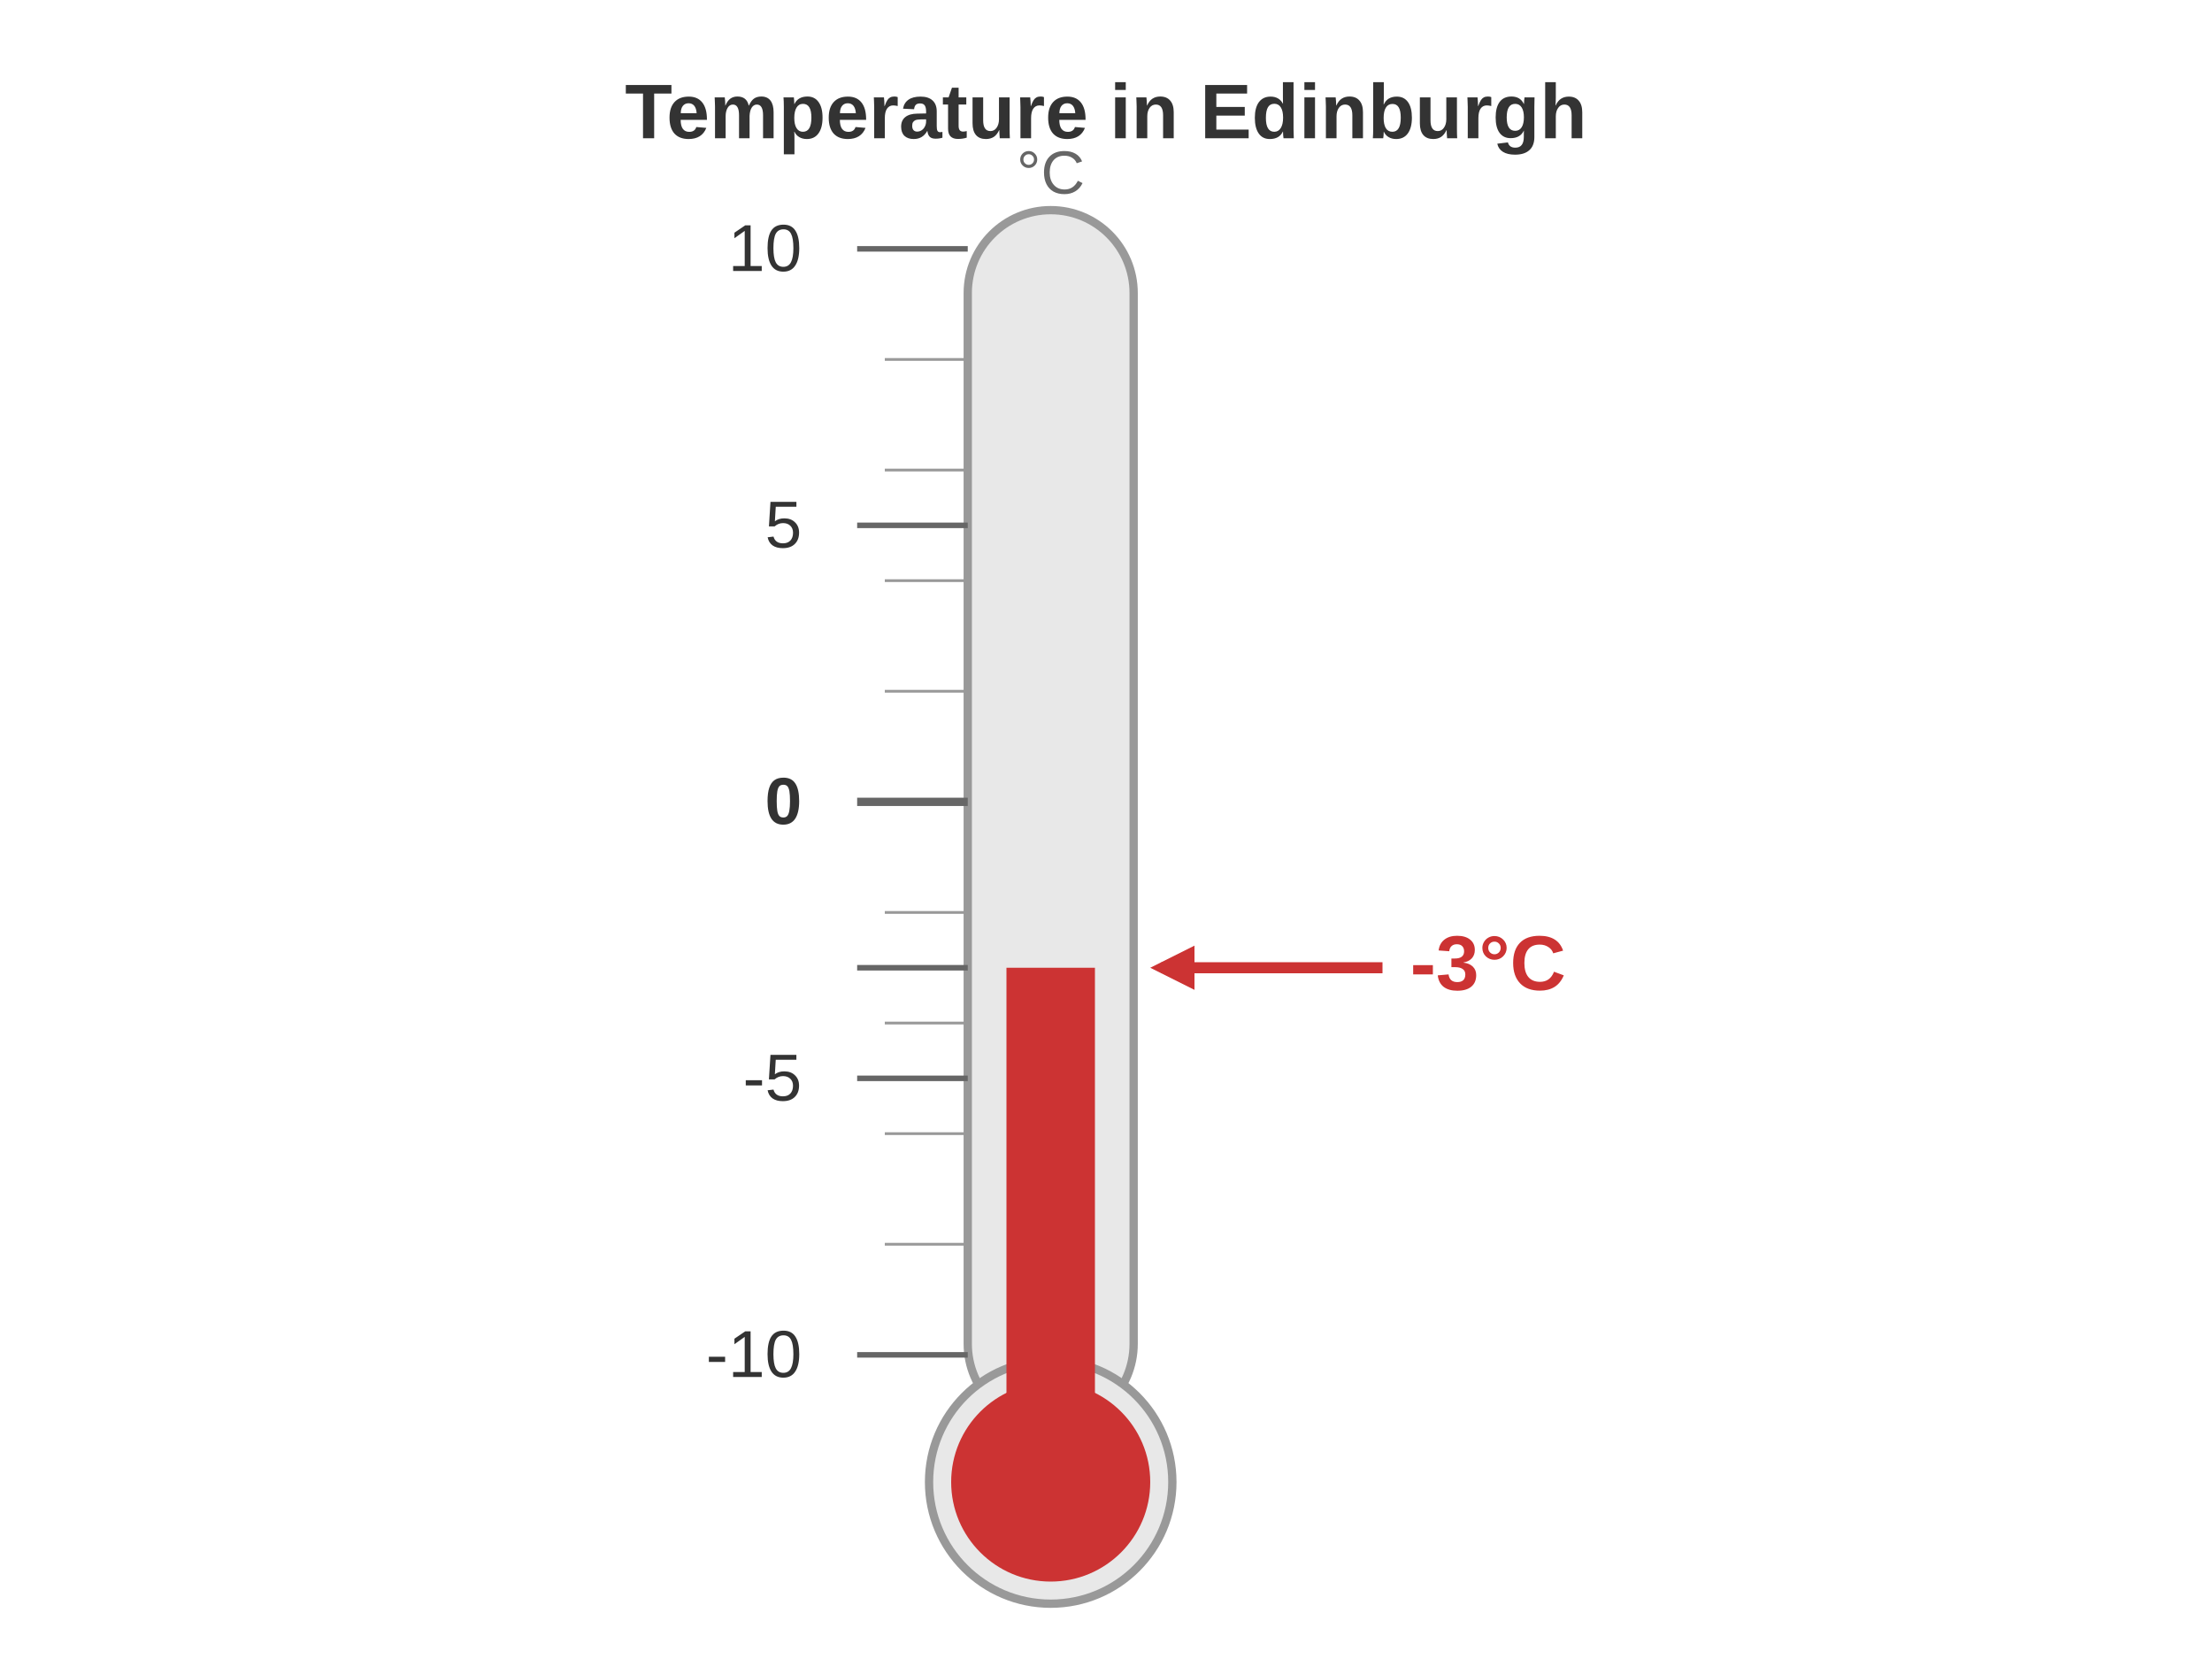
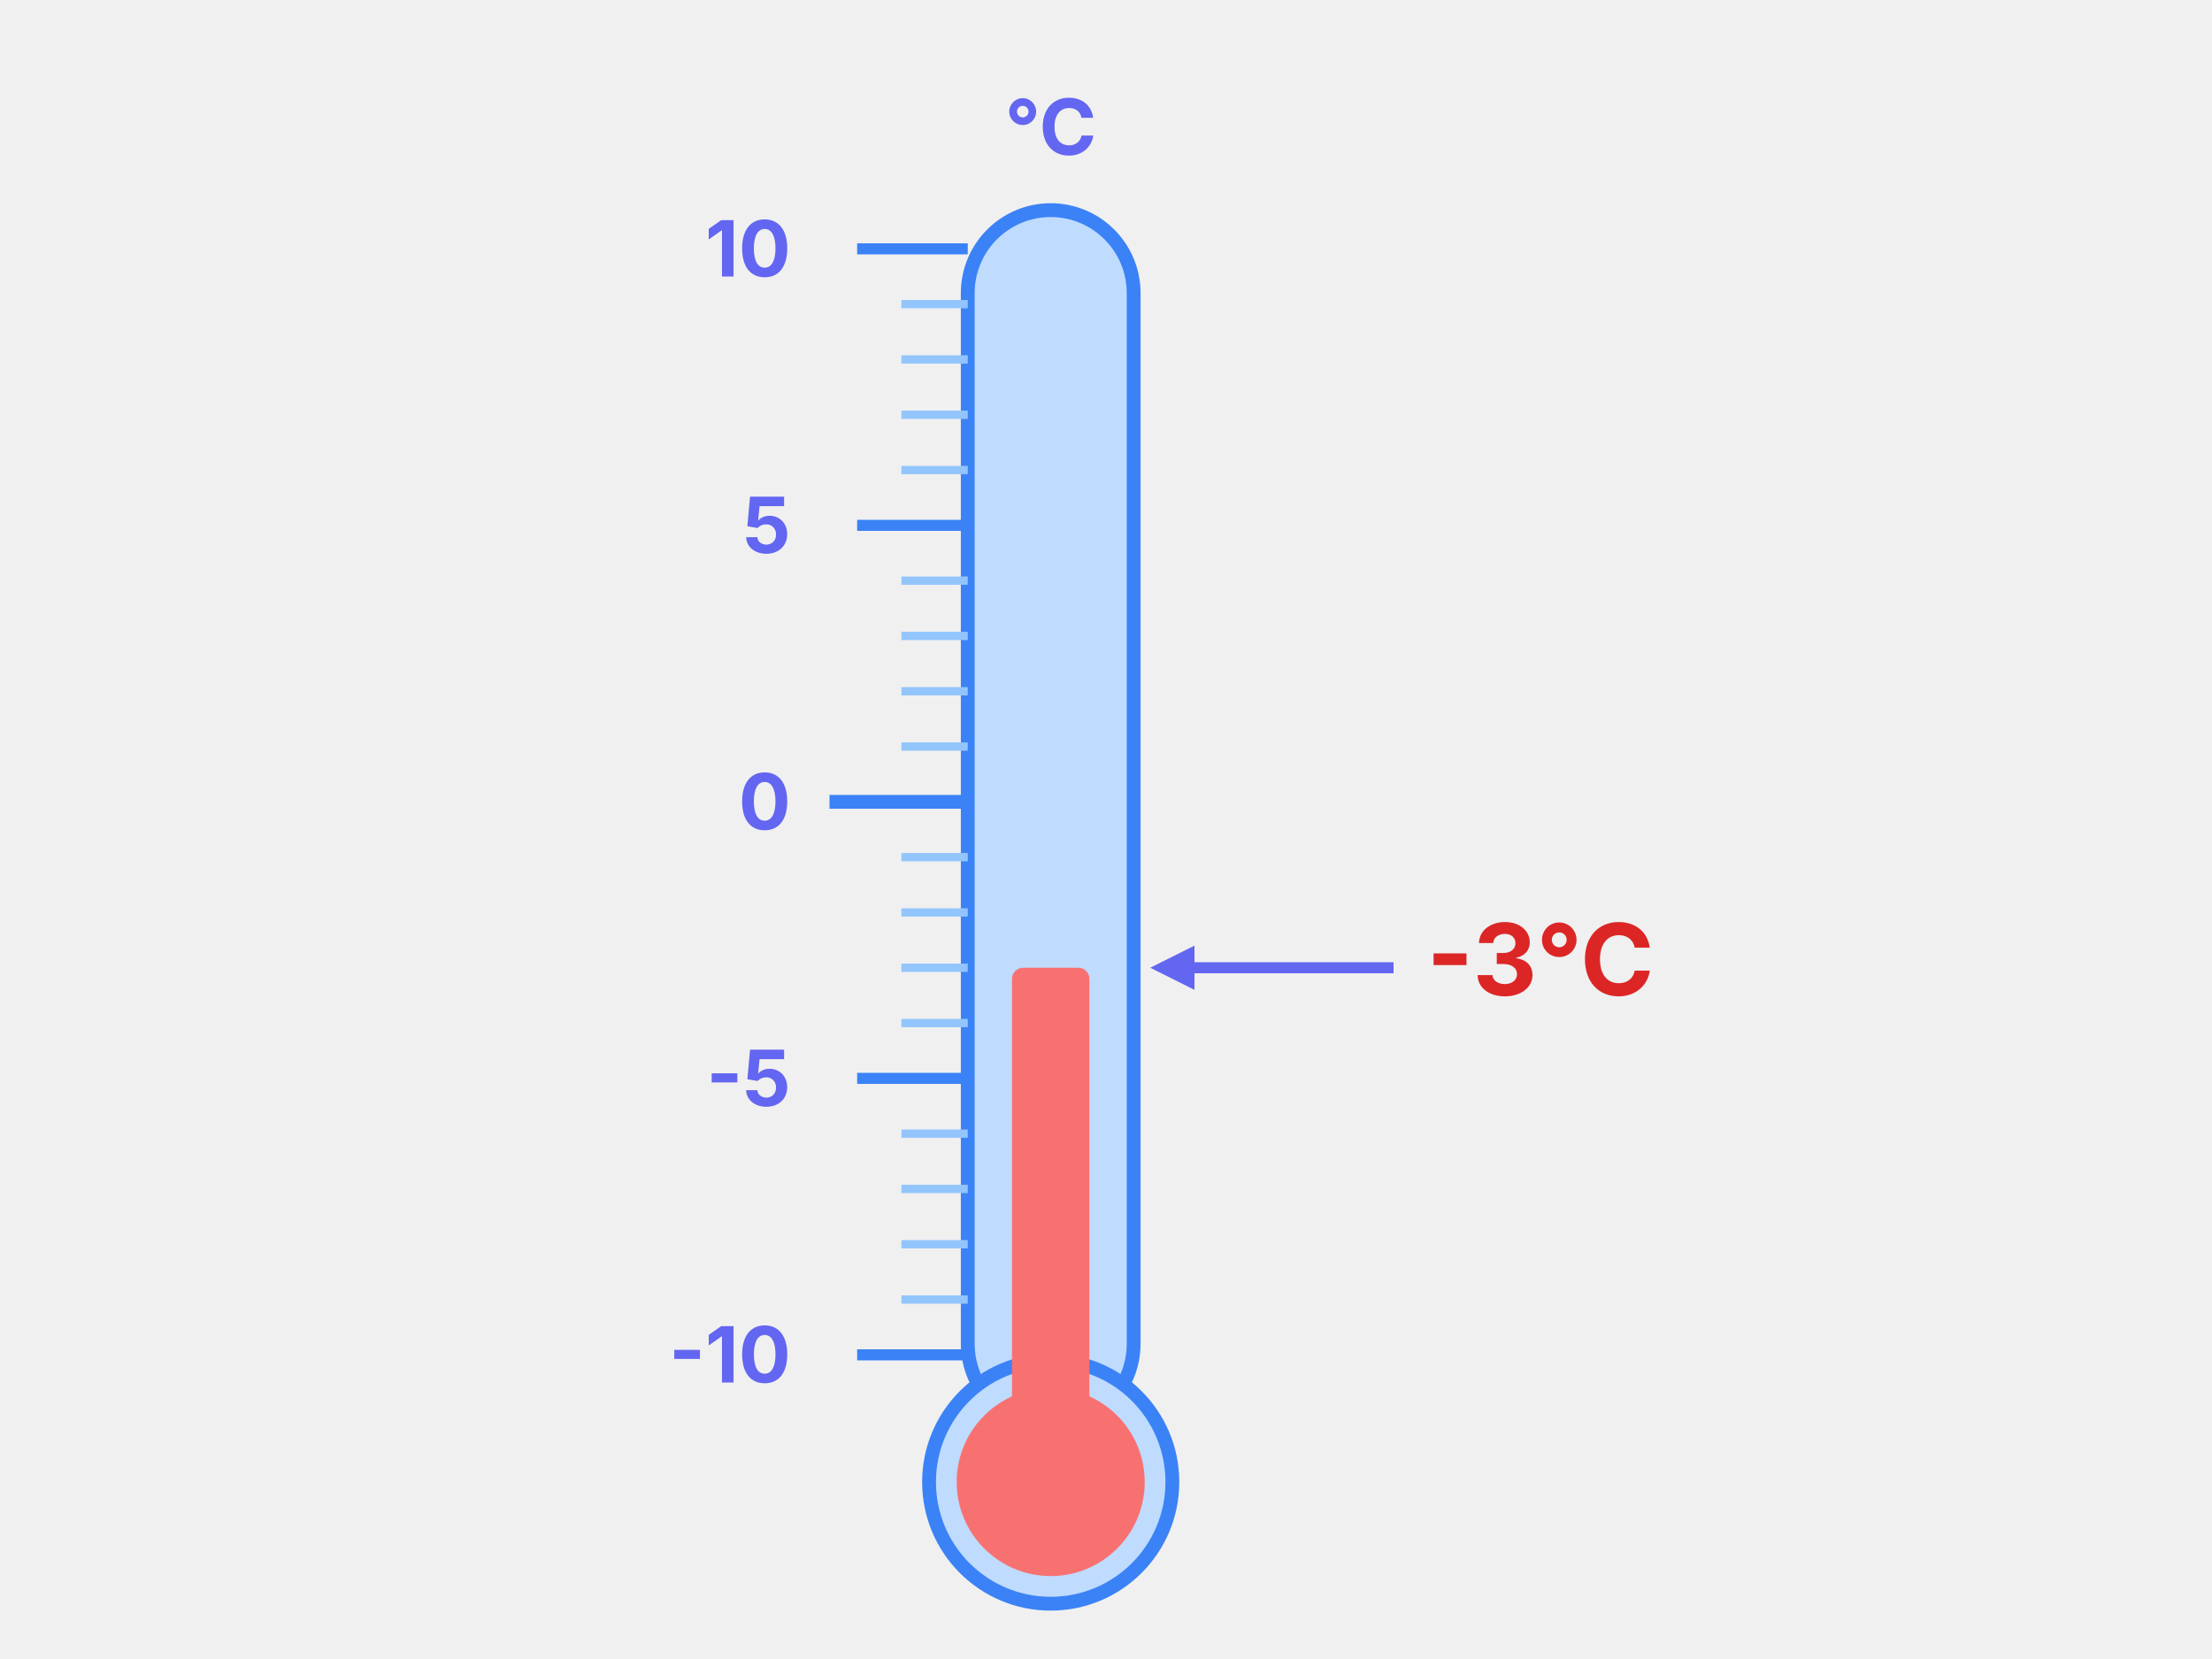
<svg xmlns="http://www.w3.org/2000/svg" width="400" height="300" viewBox="0 0 400 300">
-   <rect width="400" height="300" fill="white" />
-   <text x="200" y="25" text-anchor="middle" font-family="Arial" font-size="14" font-weight="bold" fill="#333">Temperature in Edinburgh</text>
-   <rect x="175" y="38" width="30" height="220" rx="15" ry="15" fill="#E8E8E8" stroke="#999" stroke-width="1.5" />
-   <circle cx="190" cy="268" r="22" fill="#E8E8E8" stroke="#999" stroke-width="1.5" />
-   <circle cx="190" cy="268" r="18" fill="#CC3333" />
-   <rect x="182" y="175" width="16" height="83" fill="#CC3333" />
-   <line x1="155" y1="45" x2="175" y2="45" stroke="#666" stroke-width="1" />
-   <text x="145" y="49" text-anchor="end" font-family="Arial" font-size="12" fill="#333">10</text>
-   <line x1="160" y1="65" x2="175" y2="65" stroke="#999" stroke-width="0.5" />
-   <line x1="160" y1="85" x2="175" y2="85" stroke="#999" stroke-width="0.5" />
-   <line x1="155" y1="95" x2="175" y2="95" stroke="#666" stroke-width="1" />
-   <text x="145" y="99" text-anchor="end" font-family="Arial" font-size="12" fill="#333">5</text>
-   <line x1="160" y1="105" x2="175" y2="105" stroke="#999" stroke-width="0.5" />
-   <line x1="160" y1="125" x2="175" y2="125" stroke="#999" stroke-width="0.5" />
-   <line x1="155" y1="145" x2="175" y2="145" stroke="#666" stroke-width="1.5" />
-   <text x="145" y="149" text-anchor="end" font-family="Arial" font-size="12" font-weight="bold" fill="#333">0</text>
-   <line x1="160" y1="165" x2="175" y2="165" stroke="#999" stroke-width="0.5" />
-   <line x1="155" y1="175" x2="175" y2="175" stroke="#666" stroke-width="1" />
-   <line x1="160" y1="185" x2="175" y2="185" stroke="#999" stroke-width="0.5" />
-   <line x1="155" y1="195" x2="175" y2="195" stroke="#666" stroke-width="1" />
-   <text x="145" y="199" text-anchor="end" font-family="Arial" font-size="12" fill="#333">-5</text>
-   <line x1="160" y1="205" x2="175" y2="205" stroke="#999" stroke-width="0.5" />
-   <line x1="160" y1="225" x2="175" y2="225" stroke="#999" stroke-width="0.5" />
-   <line x1="155" y1="245" x2="175" y2="245" stroke="#666" stroke-width="1" />
-   <text x="145" y="249" text-anchor="end" font-family="Arial" font-size="12" fill="#333">-10</text>
-   <line x1="210" y1="175" x2="250" y2="175" stroke="#CC3333" stroke-width="2" />
-   <polygon points="208,175 216,171 216,179" fill="#CC3333" />
-   <text x="255" y="179" font-family="Arial" font-size="14" font-weight="bold" fill="#CC3333">-3°C</text>
-   <text x="190" y="35" text-anchor="middle" font-family="Arial" font-size="11" fill="#666">°C</text>
+   <rect x="175" y="38" width="30" height="220" rx="15" ry="15" fill="#bfdbfe" stroke="#3b82f6" stroke-width="2.5" />
+   <circle cx="190" cy="268" r="22" fill="#bfdbfe" stroke="#3b82f6" stroke-width="2.5" />
+   <circle cx="190" cy="268" r="17" fill="#f87171" />
+   <rect x="183" y="175" width="14" height="82" fill="#f87171" rx="2" />
+   <line x1="155" y1="45" x2="175" y2="45" stroke="#3b82f6" stroke-width="2" />
+   <text x="143" y="50" text-anchor="end" font-family="system-ui, -apple-system, sans-serif" font-size="14" font-weight="bold" fill="#6366f1">10</text>
+   <line x1="155" y1="95" x2="175" y2="95" stroke="#3b82f6" stroke-width="2" />
+   <text x="143" y="100" text-anchor="end" font-family="system-ui, -apple-system, sans-serif" font-size="14" font-weight="bold" fill="#6366f1">5</text>
+   <line x1="150" y1="145" x2="175" y2="145" stroke="#3b82f6" stroke-width="2.5" />
+   <text x="143" y="150" text-anchor="end" font-family="system-ui, -apple-system, sans-serif" font-size="14" font-weight="bold" fill="#6366f1">0</text>
+   <line x1="155" y1="195" x2="175" y2="195" stroke="#3b82f6" stroke-width="2" />
+   <text x="143" y="200" text-anchor="end" font-family="system-ui, -apple-system, sans-serif" font-size="14" font-weight="bold" fill="#6366f1">-5</text>
+   <line x1="155" y1="245" x2="175" y2="245" stroke="#3b82f6" stroke-width="2" />
+   <text x="143" y="250" text-anchor="end" font-family="system-ui, -apple-system, sans-serif" font-size="14" font-weight="bold" fill="#6366f1">-10</text>
+   <line x1="163" y1="55" x2="175" y2="55" stroke="#93c5fd" stroke-width="1.5" />
+   <line x1="163" y1="65" x2="175" y2="65" stroke="#93c5fd" stroke-width="1.5" />
+   <line x1="163" y1="75" x2="175" y2="75" stroke="#93c5fd" stroke-width="1.5" />
+   <line x1="163" y1="85" x2="175" y2="85" stroke="#93c5fd" stroke-width="1.5" />
+   <line x1="163" y1="105" x2="175" y2="105" stroke="#93c5fd" stroke-width="1.5" />
+   <line x1="163" y1="115" x2="175" y2="115" stroke="#93c5fd" stroke-width="1.5" />
+   <line x1="163" y1="125" x2="175" y2="125" stroke="#93c5fd" stroke-width="1.5" />
+   <line x1="163" y1="135" x2="175" y2="135" stroke="#93c5fd" stroke-width="1.5" />
+   <line x1="163" y1="155" x2="175" y2="155" stroke="#93c5fd" stroke-width="1.5" />
+   <line x1="163" y1="165" x2="175" y2="165" stroke="#93c5fd" stroke-width="1.5" />
+   <line x1="163" y1="175" x2="175" y2="175" stroke="#93c5fd" stroke-width="1.5" />
+   <line x1="163" y1="185" x2="175" y2="185" stroke="#93c5fd" stroke-width="1.5" />
+   <line x1="163" y1="205" x2="175" y2="205" stroke="#93c5fd" stroke-width="1.5" />
+   <line x1="163" y1="215" x2="175" y2="215" stroke="#93c5fd" stroke-width="1.5" />
+   <line x1="163" y1="225" x2="175" y2="225" stroke="#93c5fd" stroke-width="1.5" />
+   <line x1="163" y1="235" x2="175" y2="235" stroke="#93c5fd" stroke-width="1.5" />
+   <line x1="210" y1="175" x2="252" y2="175" stroke="#6366f1" stroke-width="2" />
+   <polygon points="208,175 216,171 216,179" fill="#6366f1" />
+   <text x="258" y="180" font-family="system-ui, -apple-system, sans-serif" font-size="18" font-weight="bold" fill="#dc2626">-3°C</text>
+   <text x="190" y="28" text-anchor="middle" font-family="system-ui, -apple-system, sans-serif" font-size="14" font-weight="bold" fill="#6366f1">°C</text>
</svg>
